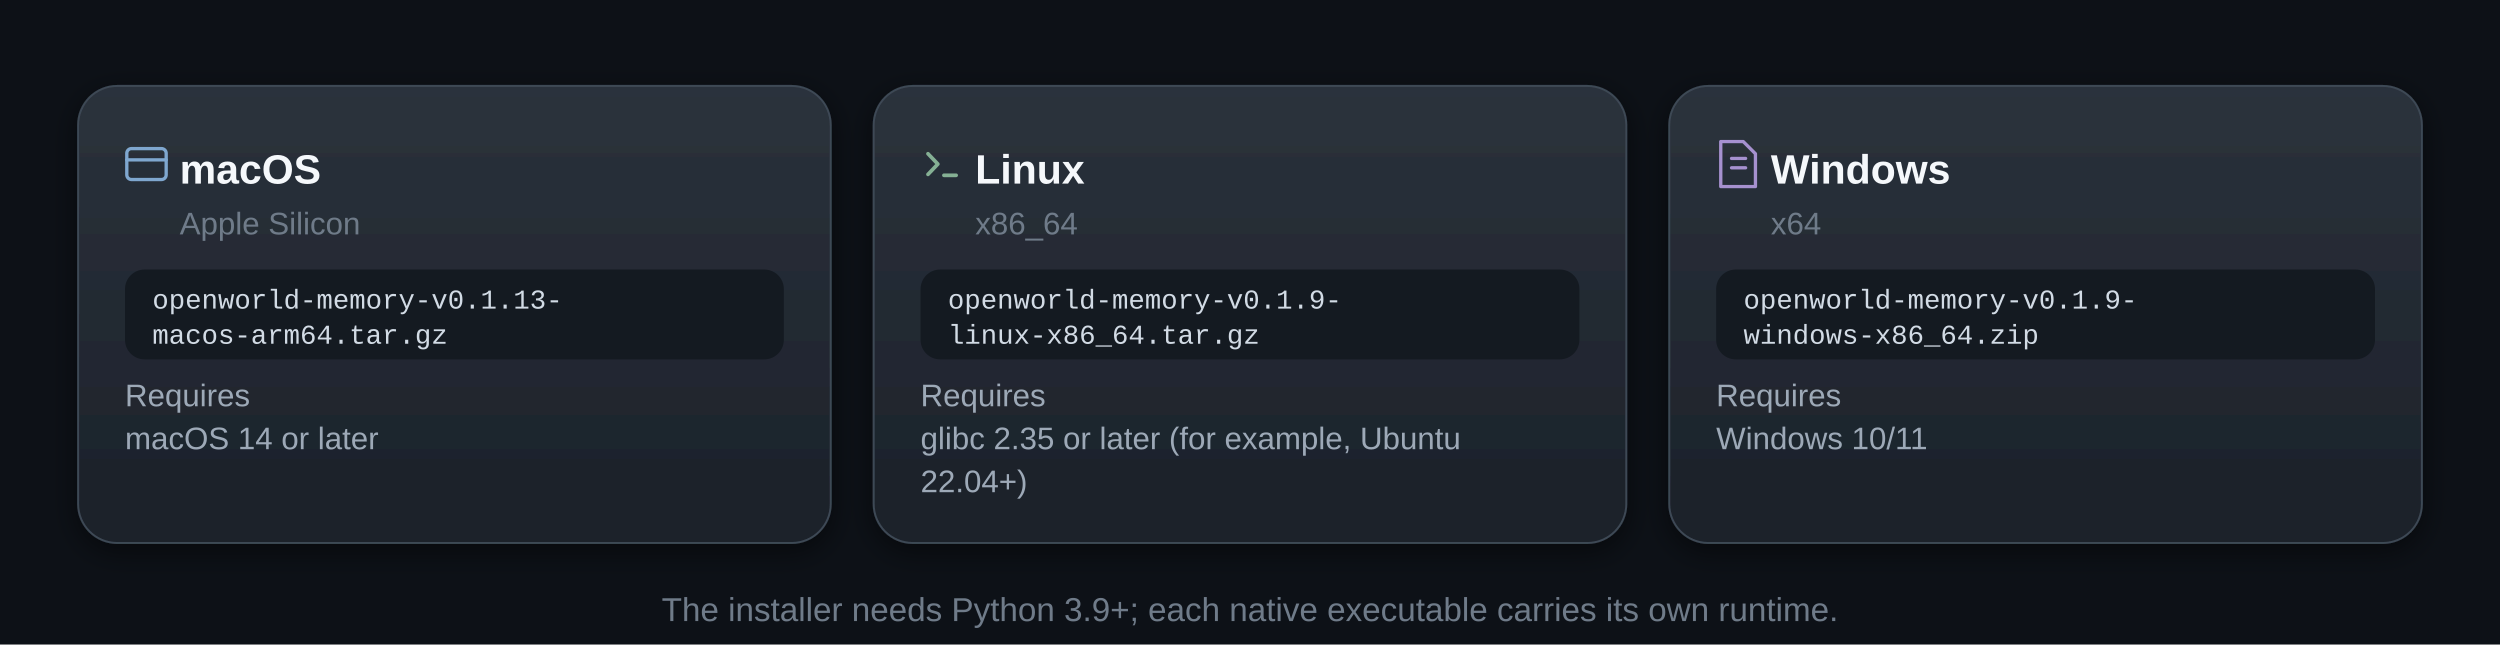
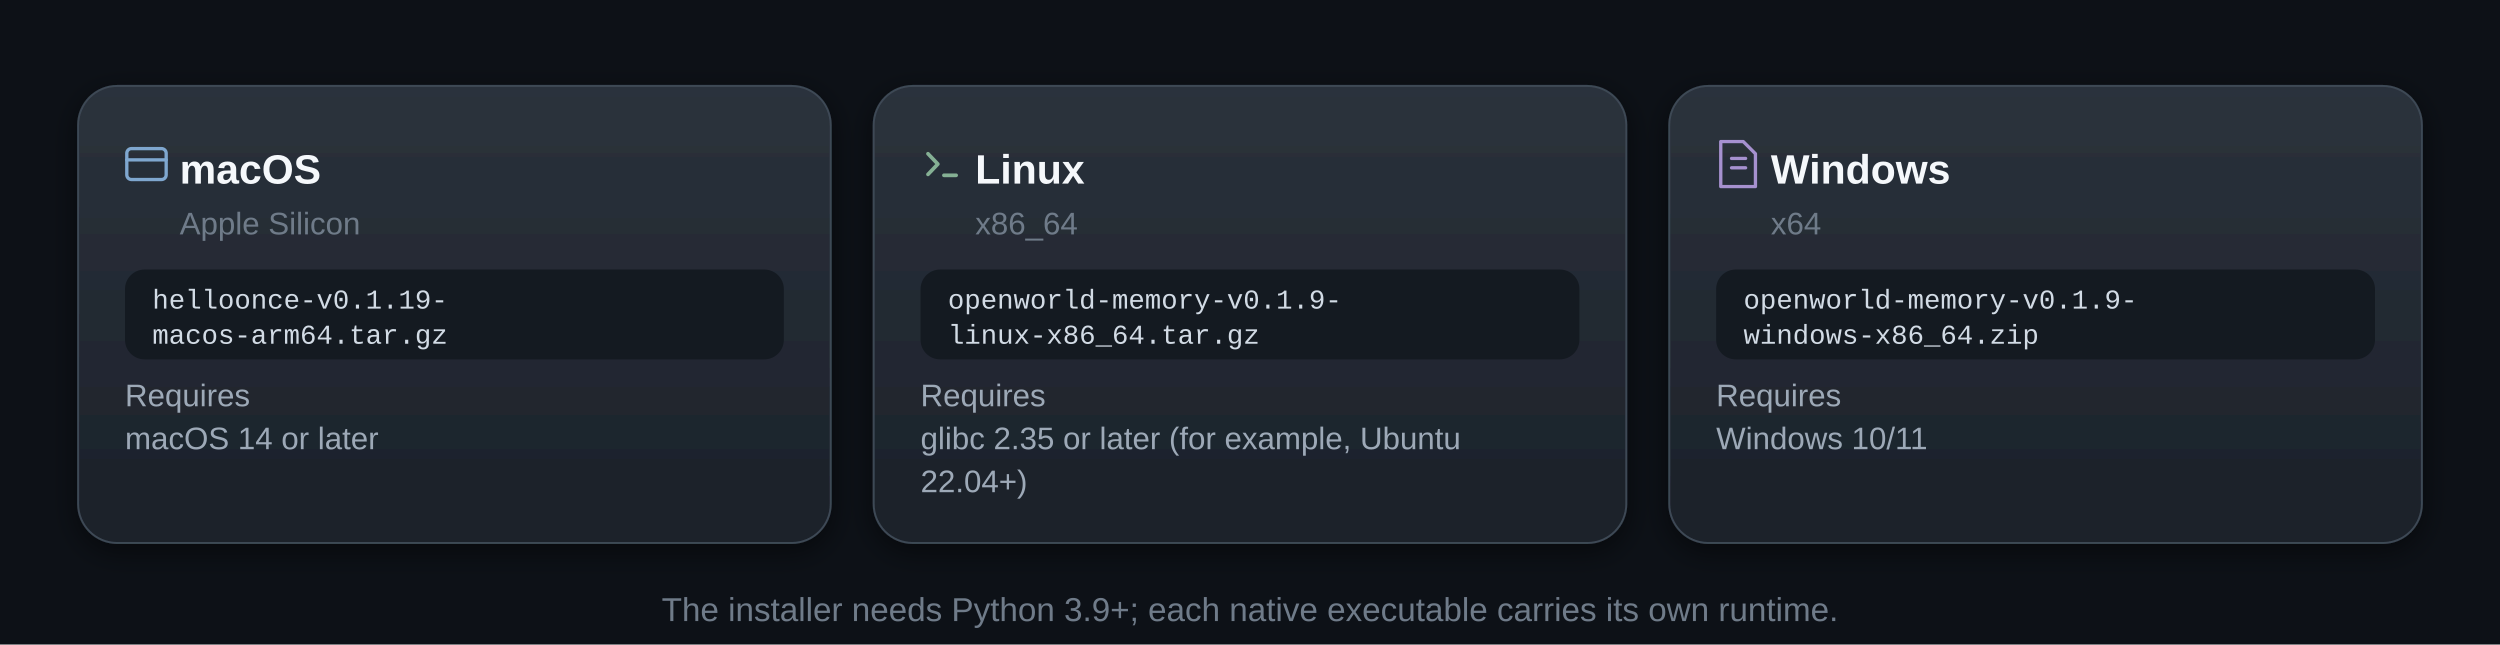
<svg xmlns="http://www.w3.org/2000/svg" viewBox="0 0 1280 330" width="1280" height="330" role="img" aria-label="Native packages for macOS Apple Silicon, Linux x86_64 and Windows x64, with their requirements.">
  <defs>
    <radialGradient id="halo" cx="50%" cy="50%" r="50%">
      <stop offset="0" stop-color="#FF7A70" stop-opacity=".55" />
      <stop offset=".45" stop-color="#FF7A70" stop-opacity=".18" />
      <stop offset="1" stop-color="#FF7A70" stop-opacity="0" />
    </radialGradient>
    <linearGradient id="cardGrad" x1="0" y1="0" x2="0" y2="1">
      <stop offset="0" stop-color="#2B323C" />
      <stop offset="1" stop-color="#1B2129" />
    </linearGradient>
    <linearGradient id="cardAltGrad" x1="0" y1="0" x2="0" y2="1">
      <stop offset="0" stop-color="#39424F" />
      <stop offset="1" stop-color="#262E38" />
    </linearGradient>
    <filter id="soft" x="-30%" y="-30%" width="160%" height="180%">
      <feDropShadow dx="0" dy="8" stdDeviation="14" flood-color="rgba(1,4,9,.62)" flood-opacity="1" />
    </filter>
    <filter id="softSm" x="-30%" y="-30%" width="160%" height="180%">
      <feDropShadow dx="0" dy="4" stdDeviation="7" flood-color="rgba(1,4,9,.62)" flood-opacity=".8" />
    </filter>
  </defs>
  <style>
  .s{font-family:-apple-system, BlinkMacSystemFont, 'Segoe UI Variable Display', 'Segoe UI', 'Helvetica Neue', Arial, 'Microsoft YaHei', 'PingFang SC', 'Hiragino Sans GB', 'Noto Sans CJK SC', sans-serif}
  .m{font-family:ui-monospace, SFMono-Regular, 'SF Mono', Menlo, Consolas, 'Liberation Mono', 'Microsoft YaHei', monospace}
  .rise{opacity:0;animation:rise .9s cubic-bezier(.16,.84,.32,1) both}
  @keyframes rise{from{opacity:0;transform:translateY(14px);filter:blur(6px)}to{opacity:1;transform:none;filter:blur(0)}}
  @keyframes breathe{0%,100%{opacity:.45;transform:scale(.96)}50%{opacity:.9;transform:scale(1.05)}}
  @keyframes breathe2{
    0%{opacity:.05;transform:scale(.93);animation-timing-function:cubic-bezier(.66,0,.34,1)}
    18%{opacity:.12;transform:scale(1.03);animation-timing-function:cubic-bezier(.37,0,.63,1)}
    34%{opacity:.07;transform:scale(.99);animation-timing-function:cubic-bezier(.45,0,.55,1)}
    57%{opacity:.15;transform:scale(1.085);animation-timing-function:cubic-bezier(.3,0,.7,1)}
    72%{opacity:.088;transform:scale(1.008);animation-timing-function:cubic-bezier(.6,0,.4,1)}
    88%{opacity:.126;transform:scale(1.052);animation-timing-function:cubic-bezier(.5,0,.5,1)}
    100%{opacity:.05;transform:scale(.93)}
  }
  @keyframes twinkle{0%,100%{opacity:.12}50%{opacity:.5}}
  .tw{animation:twinkle 9s ease-in-out infinite}
  .snr{animation:snr 5.4s cubic-bezier(.16,.84,.32,1) infinite;transform-box:fill-box;transform-origin:center}
  @keyframes snr{0%{transform:scale(.5);opacity:.55}65%{opacity:0}100%{transform:scale(1.6);opacity:0}}
  .swp{animation-timing-function:cubic-bezier(.83,0,.17,1);animation-iteration-count:infinite;opacity:0}
  .march{animation:march 1.65s linear infinite}
  .dp{animation:dotpulse 2.6s ease-in-out infinite}
  @keyframes dotpulse{0%,100%{opacity:.42}50%{opacity:1}}
  @keyframes march{to{stroke-dashoffset:-24}}
  .scan{animation:scan 4s cubic-bezier(.83,0,.17,1) infinite;opacity:0}
  @keyframes scan{0%{transform:translateX(0);opacity:0}8%{opacity:1}88%{opacity:1}100%{transform:translateX(1140px);opacity:0}}
  @media (prefers-reduced-motion: reduce){
    .rise{animation:none!important;opacity:1!important;filter:none!important;transform:none!important}
    .tw{animation:none!important;opacity:.55!important}
    .snr,.swp,.scan{animation:none!important;opacity:0!important}
    .march{animation:none!important}
    .dp{animation:none!important;opacity:1!important}
  }@keyframes swp{0%{transform:translateX(0);opacity:0}18%{opacity:1}82%{opacity:1}100%{transform:translateX(287.33px);opacity:0}}</style>
  <rect width="1280" height="330" fill="#0D1117" />
  <g filter="url(#softSm)">
    <rect x="40" y="44" width="385.33" height="234" rx="20" fill="url(#cardGrad)" stroke="#3E4855" stroke-width="1" />
  </g>
  <g transform="translate(75 84)" opacity=".9">
    <g fill="none" stroke="#88B4E0" stroke-width="1.7" stroke-linecap="round">
      <rect x="-10.08" y="-7.92" width="20.16" height="15.84" rx="2.4" />
      <path d="M-10.08 -2.16 h20.16" />
    </g>
  </g>
  <text x="92" y="94" font-size="21" font-weight="600" fill="#F5F8FB" class="s">macOS</text>
  <text x="92" y="120" font-size="16" font-weight="400" fill="#6F7B89" class="s">Apple Silicon</text>
  <rect x="64" y="138" width="337.33" height="46" rx="10" fill="#141A21" />
-   <text x="78" y="158" font-size="14" font-weight="400" fill="#D2DBE5" class="m">openworld-memory-v0.1.13-</text>
+   <text x="78" y="158" font-size="14" font-weight="400" fill="#D2DBE5" class="m">helloonce-v0.1.19-</text>
  <text x="78" y="176" font-size="14" font-weight="400" fill="#D2DBE5" class="m">macos-arm64.tar.gz</text>
  <text x="64" y="208" font-size="16" font-weight="400" fill="#9DA9B7" class="s">Requires</text>
  <text x="64" y="230" font-size="16" font-weight="400" fill="#9DA9B7" class="s">macOS 14 or later</text>
  <g filter="url(#softSm)">
    <rect x="447.33" y="44" width="385.33" height="234" rx="20" fill="url(#cardGrad)" stroke="#3E4855" stroke-width="1" />
  </g>
  <g transform="translate(482.3333 84)" opacity=".9">
    <g fill="none" stroke="#8FBE9E" stroke-width="1.9" stroke-linecap="round" stroke-linejoin="round">
      <path d="M-7.2 -5.28 l5.04 5.28 l-5.04 5.28" />
      <path d="M0.96 5.76 h6.24" />
    </g>
  </g>
  <text x="499.33" y="94" font-size="21" font-weight="600" fill="#F5F8FB" class="s">Linux</text>
  <text x="499.33" y="120" font-size="16" font-weight="400" fill="#6F7B89" class="s">x86_64</text>
  <rect x="471.33" y="138" width="337.33" height="46" rx="10" fill="#141A21" />
  <text x="485.33" y="158" font-size="14" font-weight="400" fill="#D2DBE5" class="m">openworld-memory-v0.1.9-</text>
  <text x="485.33" y="176" font-size="14" font-weight="400" fill="#D2DBE5" class="m">linux-x86_64.tar.gz</text>
  <text x="471.33" y="208" font-size="16" font-weight="400" fill="#9DA9B7" class="s">Requires</text>
  <text x="471.33" y="230" font-size="16" font-weight="400" fill="#9DA9B7" class="s">glibc 2.35 or later (for example, Ubuntu</text>
  <text x="471.33" y="252" font-size="16" font-weight="400" fill="#9DA9B7" class="s">22.04+)</text>
  <g filter="url(#softSm)">
    <rect x="854.67" y="44" width="385.33" height="234" rx="20" fill="url(#cardGrad)" stroke="#3E4855" stroke-width="1" />
  </g>
  <g transform="translate(889.6667 84)" opacity=".9">
    <g fill="none" stroke="#B49BE0" stroke-width="1.7" stroke-linecap="round" stroke-linejoin="round">
      <path d="M-8.64 -11.52 h11.52 l6.24 6.24 v16.8 h-17.76 z" />
      <path d="M-3.12 -2.88 h7.2 M-3.12 1.92 h7.2" />
    </g>
  </g>
  <text x="906.67" y="94" font-size="21" font-weight="600" fill="#F5F8FB" class="s">Windows</text>
  <text x="906.67" y="120" font-size="16" font-weight="400" fill="#6F7B89" class="s">x64</text>
  <rect x="878.67" y="138" width="337.33" height="46" rx="10" fill="#141A21" />
  <text x="892.67" y="158" font-size="14" font-weight="400" fill="#D2DBE5" class="m">openworld-memory-v0.1.9-</text>
  <text x="892.67" y="176" font-size="14" font-weight="400" fill="#D2DBE5" class="m">windows-x86_64.zip</text>
  <text x="878.67" y="208" font-size="16" font-weight="400" fill="#9DA9B7" class="s">Requires</text>
  <text x="878.67" y="230" font-size="16" font-weight="400" fill="#9DA9B7" class="s">Windows 10/11</text>
  <text x="640" y="318" font-size="17" font-weight="400" fill="#6F7B89" text-anchor="middle" class="s">The installer needs Python 3.9+; each native executable carries its own runtime.</text>
</svg>
